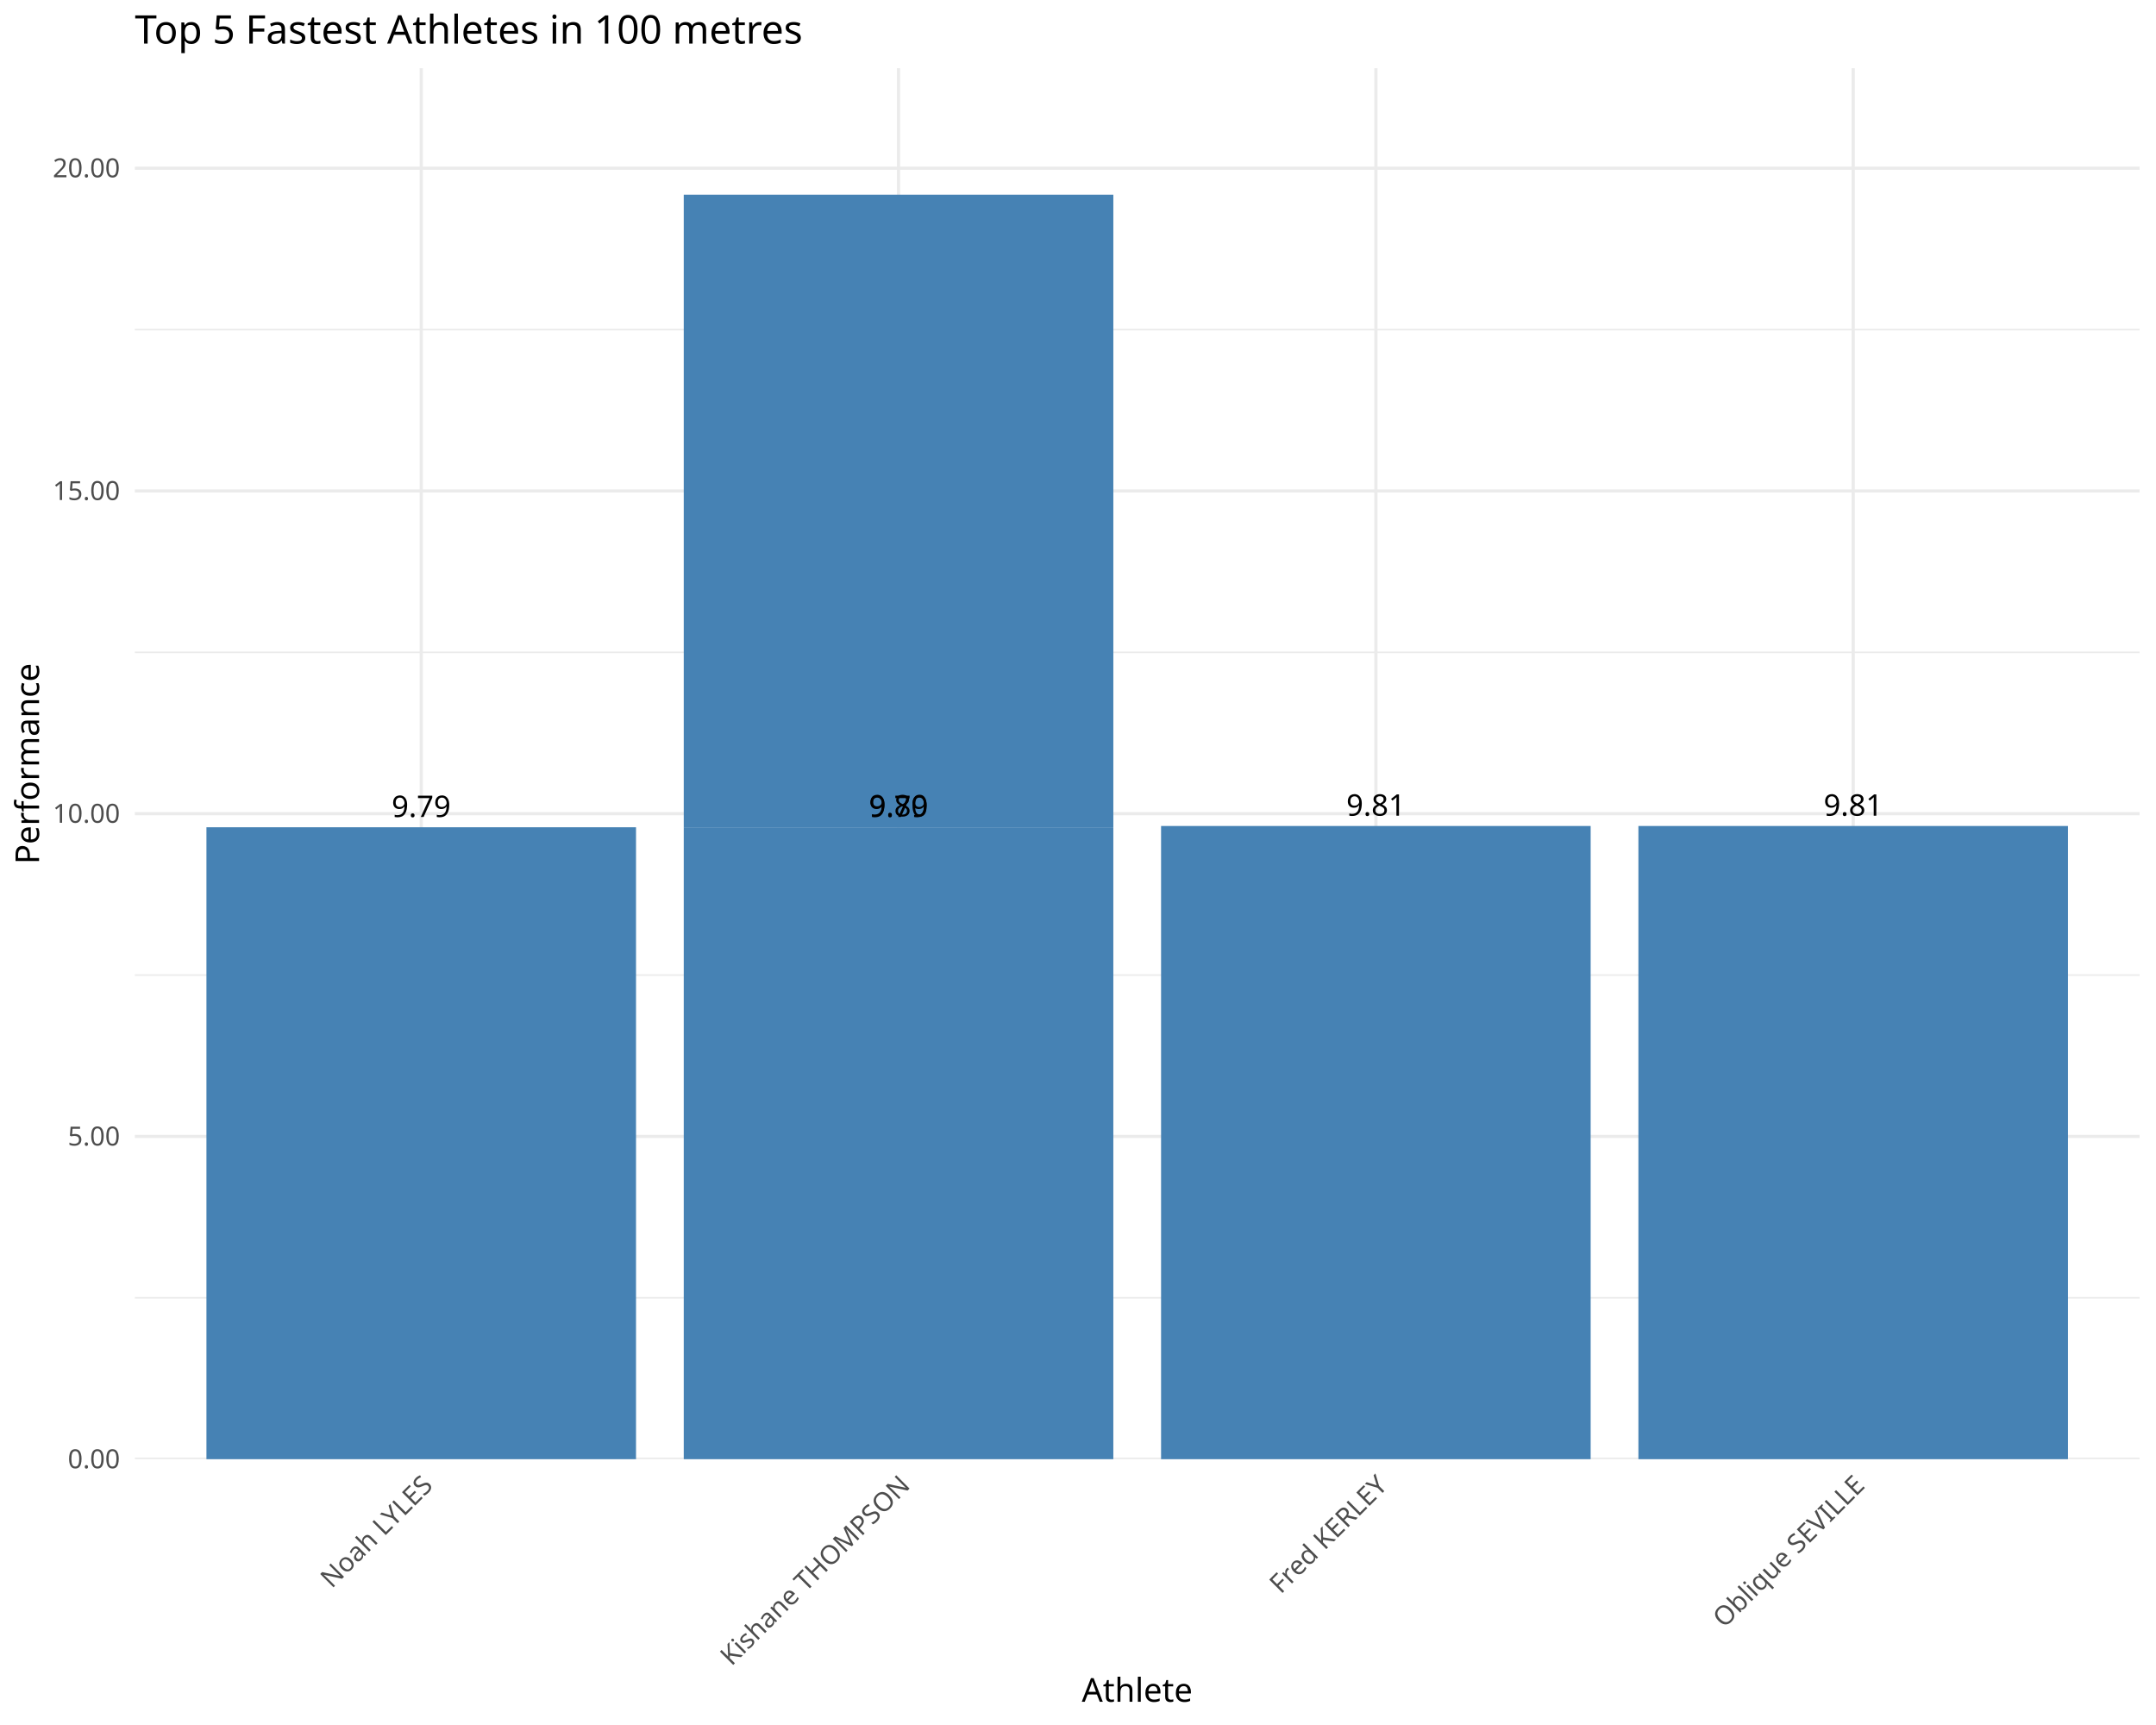
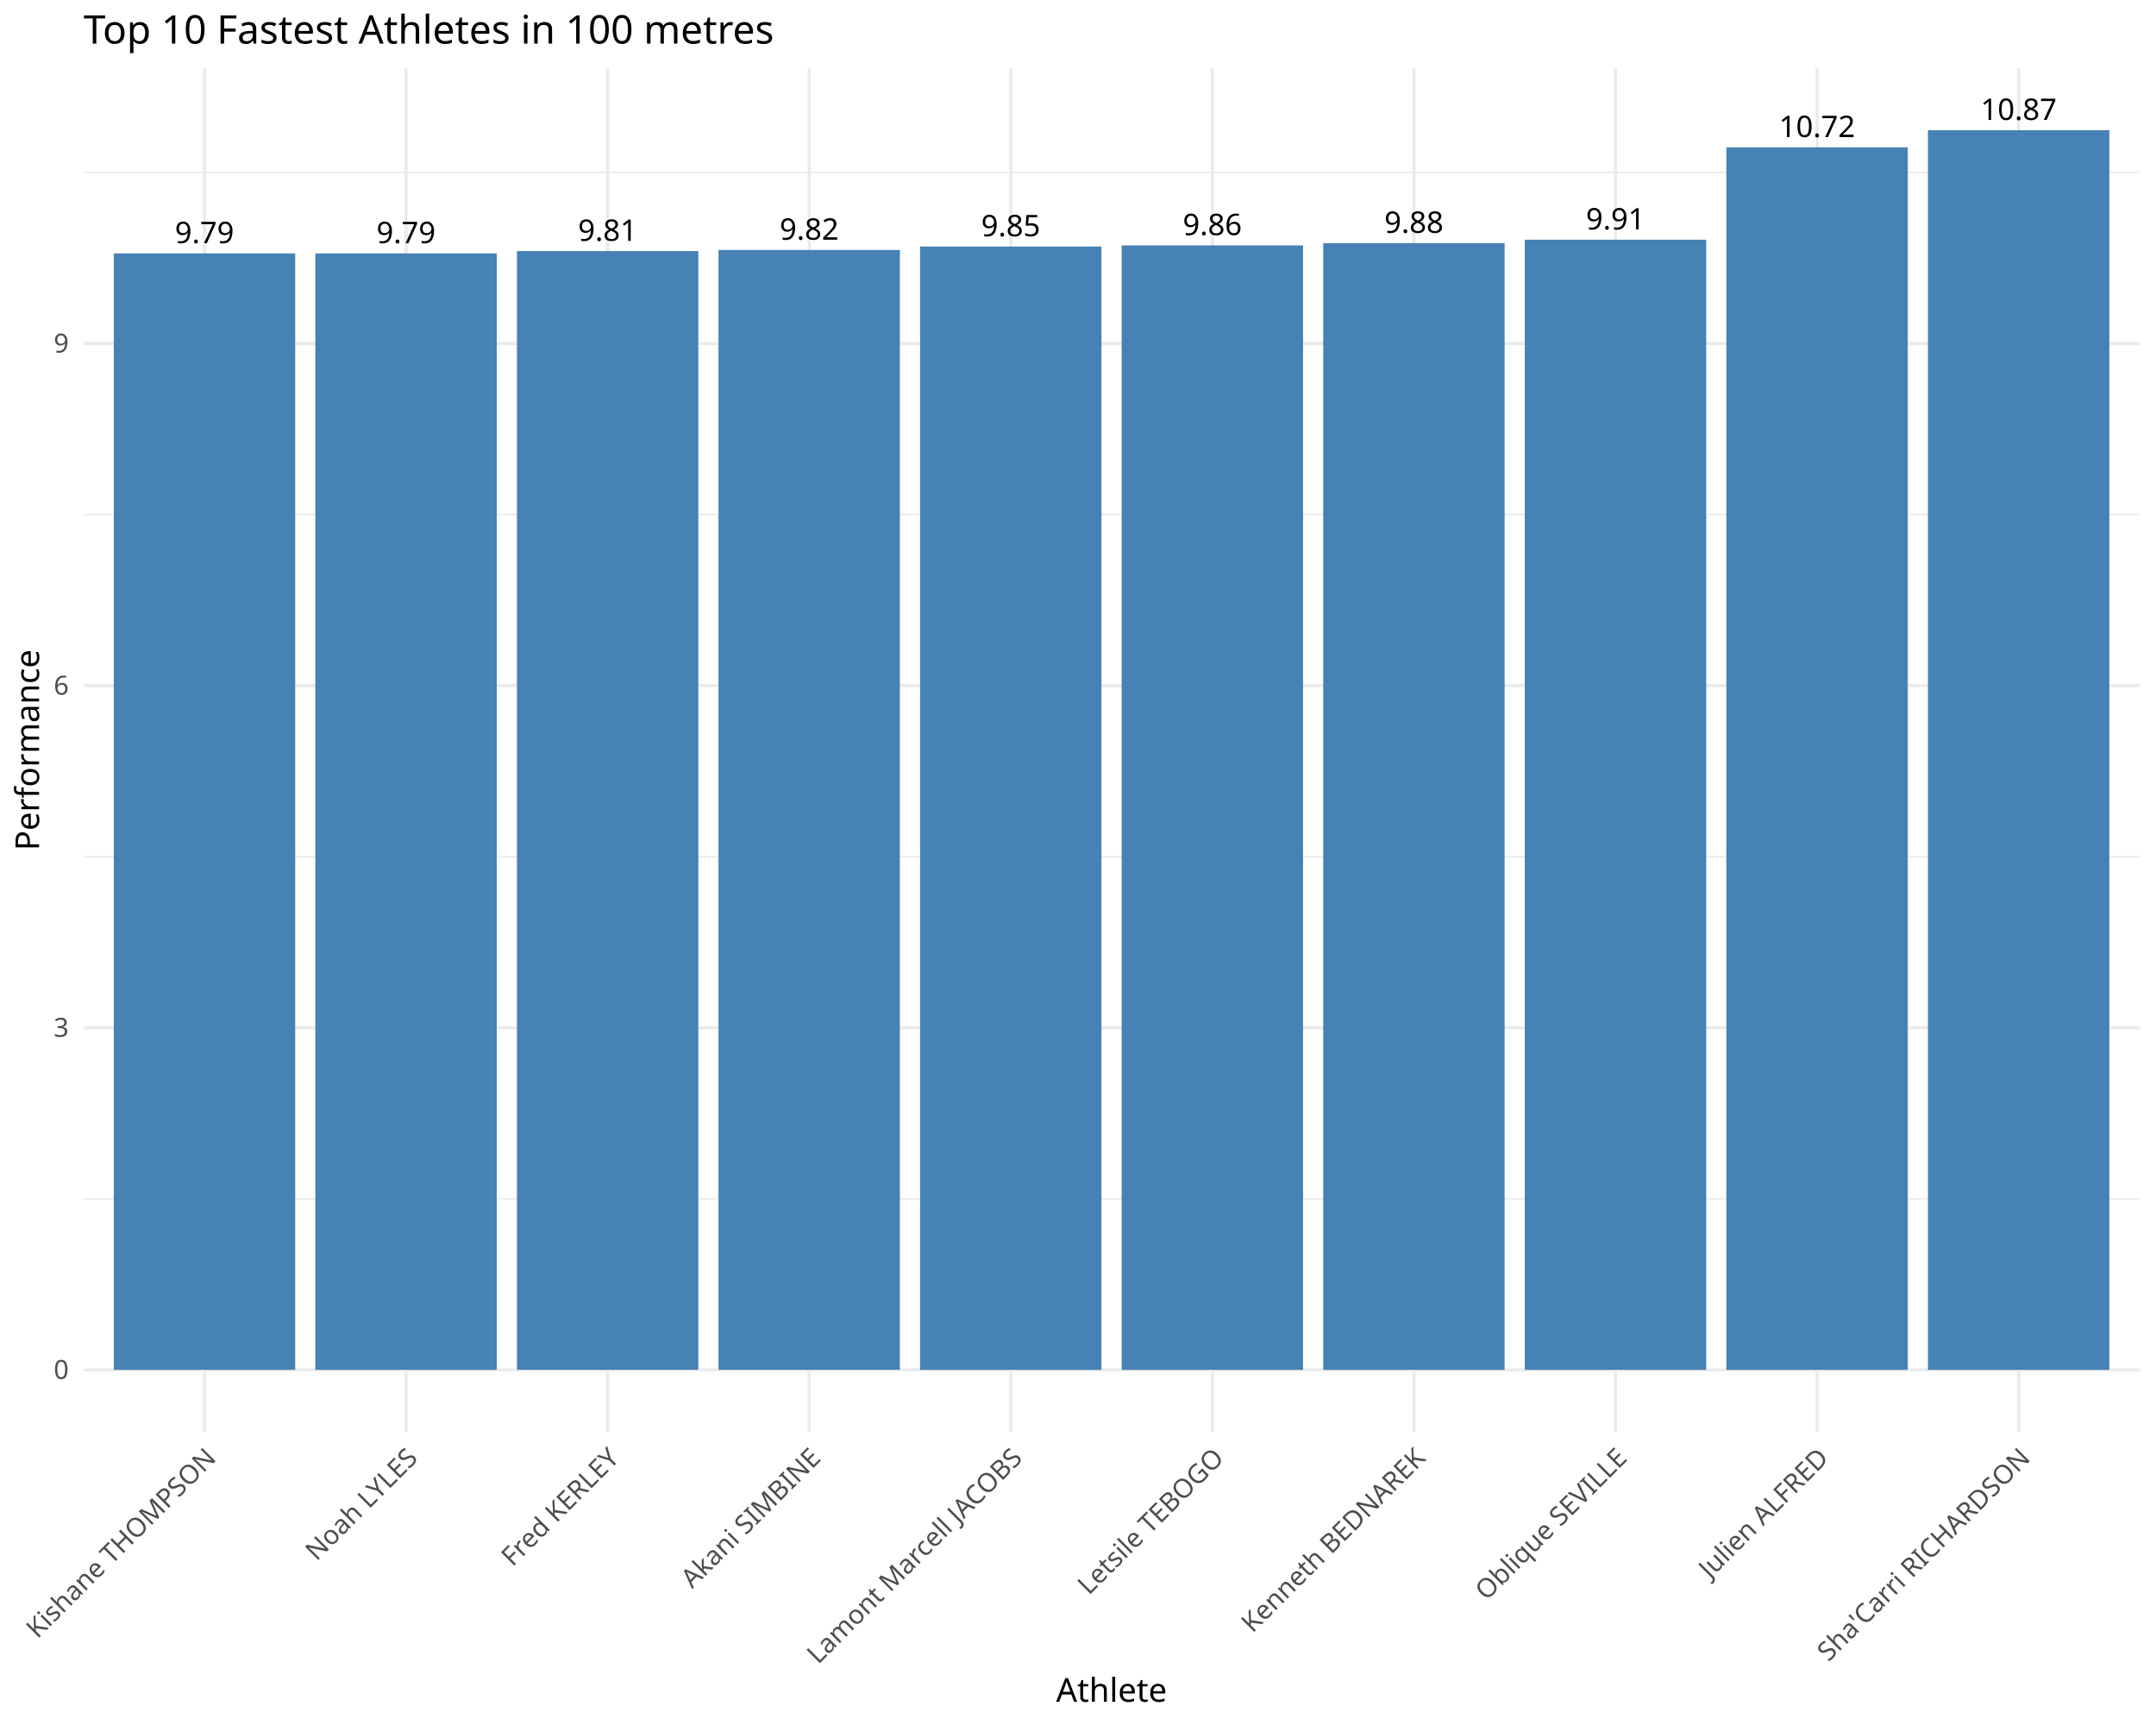
<svg xmlns="http://www.w3.org/2000/svg" class="svglite" data-engine-version="2.0" width="720.00pt" height="576.00pt" viewBox="0 0 720.00 576.00">
  <defs>
    <style type="text/css">
    .svglite line, .svglite polyline, .svglite polygon, .svglite path, .svglite rect, .svglite circle {
      fill: none;
      stroke: #000000;
      stroke-linecap: round;
      stroke-linejoin: round;
      stroke-miterlimit: 10.00;
    }
  </style>
  </defs>
  <rect width="100%" height="100%" style="stroke: none; fill: #FFFFFF;" />
  <defs>
    <clipPath id="cpMC4wMHw3MjAuMDB8MC4wMHw1NzYuMDA=">
      <rect x="0.00" y="0.00" width="720.00" height="576.00" />
    </clipPath>
  </defs>
  <g clip-path="url(#cpMC4wMHw3MjAuMDB8MC4wMHw1NzYuMDA=)">
</g>
  <defs>
-     <clipPath id="cpNDUuMDN8NzE0LjUyfDIyLjc4fDQ4Ny4yNA==">
-       <rect x="45.03" y="22.78" width="669.49" height="464.45" />
+     <clipPath id="cpMjcuOTB8NzE0LjUyfDIyLjc4fDQ3OC4xMA==">
+       <rect x="27.90" y="22.78" width="686.62" height="455.32" />
    </clipPath>
  </defs>
-   <g clip-path="url(#cpNDUuMDN8NzE0LjUyfDIyLjc4fDQ4Ny4yNA==)">
-     <polyline points="45.03,433.35 714.52,433.35 " style="stroke-width: 0.53; stroke: #EBEBEB; stroke-linecap: butt;" />
-     <polyline points="45.03,325.59 714.52,325.59 " style="stroke-width: 0.53; stroke: #EBEBEB; stroke-linecap: butt;" />
-     <polyline points="45.03,217.82 714.52,217.82 " style="stroke-width: 0.53; stroke: #EBEBEB; stroke-linecap: butt;" />
-     <polyline points="45.03,110.05 714.52,110.05 " style="stroke-width: 0.53; stroke: #EBEBEB; stroke-linecap: butt;" />
-     <polyline points="45.03,487.24 714.52,487.24 " style="stroke-width: 1.07; stroke: #EBEBEB; stroke-linecap: butt;" />
-     <polyline points="45.03,379.47 714.52,379.47 " style="stroke-width: 1.07; stroke: #EBEBEB; stroke-linecap: butt;" />
-     <polyline points="45.03,271.70 714.52,271.70 " style="stroke-width: 1.07; stroke: #EBEBEB; stroke-linecap: butt;" />
-     <polyline points="45.03,163.94 714.52,163.94 " style="stroke-width: 1.07; stroke: #EBEBEB; stroke-linecap: butt;" />
-     <polyline points="45.03,56.17 714.52,56.17 " style="stroke-width: 1.07; stroke: #EBEBEB; stroke-linecap: butt;" />
-     <polyline points="140.67,487.24 140.67,22.78 " style="stroke-width: 1.07; stroke: #EBEBEB; stroke-linecap: butt;" />
-     <polyline points="300.07,487.24 300.07,22.78 " style="stroke-width: 1.07; stroke: #EBEBEB; stroke-linecap: butt;" />
-     <polyline points="459.48,487.24 459.48,22.78 " style="stroke-width: 1.07; stroke: #EBEBEB; stroke-linecap: butt;" />
-     <polyline points="618.88,487.24 618.88,22.78 " style="stroke-width: 1.07; stroke: #EBEBEB; stroke-linecap: butt;" />
-     <rect x="68.94" y="276.23" width="143.46" height="211.01" style="stroke-width: 1.07; stroke: none; stroke-linecap: butt; stroke-linejoin: miter; fill: #4682B4;" />
-     <rect x="228.34" y="276.23" width="143.46" height="211.01" style="stroke-width: 1.07; stroke: none; stroke-linecap: butt; stroke-linejoin: miter; fill: #4682B4;" />
-     <rect x="228.34" y="65.01" width="143.46" height="211.22" style="stroke-width: 1.07; stroke: none; stroke-linecap: butt; stroke-linejoin: miter; fill: #4682B4;" />
-     <rect x="547.15" y="275.80" width="143.46" height="211.44" style="stroke-width: 1.07; stroke: none; stroke-linecap: butt; stroke-linejoin: miter; fill: #4682B4;" />
-     <rect x="387.74" y="275.80" width="143.46" height="211.44" style="stroke-width: 1.07; stroke: none; stroke-linecap: butt; stroke-linejoin: miter; fill: #4682B4;" />
-     <text x="140.67" y="272.80" text-anchor="middle" style="font-size: 9.96px; font-family: sans;" textLength="19.38px" lengthAdjust="spacingAndGlyphs">9.79</text>
-     <text x="300.07" y="272.80" text-anchor="middle" style="font-size: 9.96px; font-family: sans;" textLength="19.38px" lengthAdjust="spacingAndGlyphs">9.79</text>
-     <text x="300.07" y="272.59" text-anchor="middle" style="font-size: 9.96px; font-family: sans;" textLength="19.38px" lengthAdjust="spacingAndGlyphs">9.80</text>
-     <text x="618.88" y="272.37" text-anchor="middle" style="font-size: 9.96px; font-family: sans;" textLength="19.38px" lengthAdjust="spacingAndGlyphs">9.81</text>
-     <text x="459.48" y="272.37" text-anchor="middle" style="font-size: 9.96px; font-family: sans;" textLength="19.38px" lengthAdjust="spacingAndGlyphs">9.81</text>
+   <g clip-path="url(#cpMjcuOTB8NzE0LjUyfDIyLjc4fDQ3OC4xMA==)">
+     <polyline points="27.90,400.29 714.52,400.29 " style="stroke-width: 0.53; stroke: #EBEBEB; stroke-linecap: butt;" />
+     <polyline points="27.90,286.05 714.52,286.05 " style="stroke-width: 0.53; stroke: #EBEBEB; stroke-linecap: butt;" />
+     <polyline points="27.90,171.81 714.52,171.81 " style="stroke-width: 0.53; stroke: #EBEBEB; stroke-linecap: butt;" />
+     <polyline points="27.90,57.57 714.52,57.57 " style="stroke-width: 0.53; stroke: #EBEBEB; stroke-linecap: butt;" />
+     <polyline points="27.90,457.41 714.52,457.41 " style="stroke-width: 1.07; stroke: #EBEBEB; stroke-linecap: butt;" />
+     <polyline points="27.90,343.17 714.52,343.17 " style="stroke-width: 1.07; stroke: #EBEBEB; stroke-linecap: butt;" />
+     <polyline points="27.90,228.93 714.52,228.93 " style="stroke-width: 1.07; stroke: #EBEBEB; stroke-linecap: butt;" />
+     <polyline points="27.90,114.69 714.52,114.69 " style="stroke-width: 1.07; stroke: #EBEBEB; stroke-linecap: butt;" />
+     <polyline points="68.29,478.10 68.29,22.78 " style="stroke-width: 1.07; stroke: #EBEBEB; stroke-linecap: butt;" />
+     <polyline points="135.60,478.10 135.60,22.78 " style="stroke-width: 1.07; stroke: #EBEBEB; stroke-linecap: butt;" />
+     <polyline points="202.92,478.10 202.92,22.78 " style="stroke-width: 1.07; stroke: #EBEBEB; stroke-linecap: butt;" />
+     <polyline points="270.24,478.10 270.24,22.78 " style="stroke-width: 1.07; stroke: #EBEBEB; stroke-linecap: butt;" />
+     <polyline points="337.55,478.10 337.55,22.78 " style="stroke-width: 1.07; stroke: #EBEBEB; stroke-linecap: butt;" />
+     <polyline points="404.87,478.10 404.87,22.78 " style="stroke-width: 1.07; stroke: #EBEBEB; stroke-linecap: butt;" />
+     <polyline points="472.18,478.10 472.18,22.78 " style="stroke-width: 1.07; stroke: #EBEBEB; stroke-linecap: butt;" />
+     <polyline points="539.50,478.10 539.50,22.78 " style="stroke-width: 1.07; stroke: #EBEBEB; stroke-linecap: butt;" />
+     <polyline points="606.82,478.10 606.82,22.78 " style="stroke-width: 1.07; stroke: #EBEBEB; stroke-linecap: butt;" />
+     <polyline points="674.13,478.10 674.13,22.78 " style="stroke-width: 1.07; stroke: #EBEBEB; stroke-linecap: butt;" />
+     <rect x="105.31" y="84.61" width="60.58" height="372.80" style="stroke-width: 1.07; stroke: none; stroke-linecap: butt; stroke-linejoin: miter; fill: #4682B4;" />
+     <rect x="38.00" y="84.61" width="60.58" height="372.80" style="stroke-width: 1.07; stroke: none; stroke-linecap: butt; stroke-linejoin: miter; fill: #4682B4;" />
+     <rect x="172.63" y="83.84" width="60.58" height="373.56" style="stroke-width: 1.07; stroke: none; stroke-linecap: butt; stroke-linejoin: miter; fill: #4682B4;" />
+     <rect x="239.94" y="83.46" width="60.58" height="373.94" style="stroke-width: 1.07; stroke: none; stroke-linecap: butt; stroke-linejoin: miter; fill: #4682B4;" />
+     <rect x="307.26" y="82.32" width="60.58" height="375.09" style="stroke-width: 1.07; stroke: none; stroke-linecap: butt; stroke-linejoin: miter; fill: #4682B4;" />
+     <rect x="374.58" y="81.94" width="60.58" height="375.47" style="stroke-width: 1.07; stroke: none; stroke-linecap: butt; stroke-linejoin: miter; fill: #4682B4;" />
+     <rect x="441.89" y="81.18" width="60.58" height="376.23" style="stroke-width: 1.07; stroke: none; stroke-linecap: butt; stroke-linejoin: miter; fill: #4682B4;" />
+     <rect x="509.21" y="80.04" width="60.58" height="377.37" style="stroke-width: 1.07; stroke: none; stroke-linecap: butt; stroke-linejoin: miter; fill: #4682B4;" />
+     <rect x="576.52" y="49.19" width="60.58" height="408.22" style="stroke-width: 1.07; stroke: none; stroke-linecap: butt; stroke-linejoin: miter; fill: #4682B4;" />
+     <rect x="643.84" y="43.48" width="60.58" height="413.93" style="stroke-width: 1.07; stroke: none; stroke-linecap: butt; stroke-linejoin: miter; fill: #4682B4;" />
+     <text x="135.60" y="81.18" text-anchor="middle" style="font-size: 9.96px; font-family: sans;" textLength="19.38px" lengthAdjust="spacingAndGlyphs">9.79</text>
+     <text x="68.29" y="81.18" text-anchor="middle" style="font-size: 9.96px; font-family: sans;" textLength="19.38px" lengthAdjust="spacingAndGlyphs">9.79</text>
+     <text x="202.92" y="80.42" text-anchor="middle" style="font-size: 9.96px; font-family: sans;" textLength="19.38px" lengthAdjust="spacingAndGlyphs">9.81</text>
+     <text x="270.24" y="80.04" text-anchor="middle" style="font-size: 9.96px; font-family: sans;" textLength="19.38px" lengthAdjust="spacingAndGlyphs">9.82</text>
+     <text x="337.55" y="78.89" text-anchor="middle" style="font-size: 9.96px; font-family: sans;" textLength="19.38px" lengthAdjust="spacingAndGlyphs">9.85</text>
+     <text x="404.87" y="78.51" text-anchor="middle" style="font-size: 9.96px; font-family: sans;" textLength="19.38px" lengthAdjust="spacingAndGlyphs">9.86</text>
+     <text x="472.18" y="77.75" text-anchor="middle" style="font-size: 9.96px; font-family: sans;" textLength="19.38px" lengthAdjust="spacingAndGlyphs">9.88</text>
+     <text x="539.50" y="76.61" text-anchor="middle" style="font-size: 9.96px; font-family: sans;" textLength="19.38px" lengthAdjust="spacingAndGlyphs">9.91</text>
+     <text x="606.82" y="45.77" text-anchor="middle" style="font-size: 9.96px; font-family: sans;" textLength="24.92px" lengthAdjust="spacingAndGlyphs">10.72</text>
+     <text x="674.13" y="40.05" text-anchor="middle" style="font-size: 9.96px; font-family: sans;" textLength="24.92px" lengthAdjust="spacingAndGlyphs">10.87</text>
  </g>
  <g clip-path="url(#cpMC4wMHw3MjAuMDB8MC4wMHw1NzYuMDA=)">
-     <text x="40.10" y="490.27" text-anchor="end" style="font-size: 8.80px; fill: #4D4D4D; font-family: sans;" textLength="17.13px" lengthAdjust="spacingAndGlyphs">0.00</text>
-     <text x="40.10" y="382.50" text-anchor="end" style="font-size: 8.80px; fill: #4D4D4D; font-family: sans;" textLength="17.13px" lengthAdjust="spacingAndGlyphs">5.00</text>
-     <text x="40.10" y="274.73" text-anchor="end" style="font-size: 8.80px; fill: #4D4D4D; font-family: sans;" textLength="22.02px" lengthAdjust="spacingAndGlyphs">10.00</text>
-     <text x="40.10" y="166.96" text-anchor="end" style="font-size: 8.80px; fill: #4D4D4D; font-family: sans;" textLength="22.02px" lengthAdjust="spacingAndGlyphs">15.00</text>
-     <text x="40.10" y="59.20" text-anchor="end" style="font-size: 8.80px; fill: #4D4D4D; font-family: sans;" textLength="22.02px" lengthAdjust="spacingAndGlyphs">20.00</text>
-     <text transform="translate(144.95,496.45) rotate(-45)" text-anchor="end" style="font-size: 8.80px; fill: #4D4D4D; font-family: sans;" textLength="50.89px" lengthAdjust="spacingAndGlyphs">Noah LYLES</text>
-     <text transform="translate(304.35,496.45) rotate(-45)" text-anchor="end" style="font-size: 8.80px; fill: #4D4D4D; font-family: sans;" textLength="85.11px" lengthAdjust="spacingAndGlyphs">Kishane THOMPSON</text>
-     <text transform="translate(463.76,496.45) rotate(-45)" text-anchor="end" style="font-size: 8.80px; fill: #4D4D4D; font-family: sans;" textLength="55.28px" lengthAdjust="spacingAndGlyphs">Fred KERLEY</text>
-     <text transform="translate(623.16,496.45) rotate(-45)" text-anchor="end" style="font-size: 8.80px; fill: #4D4D4D; font-family: sans;" textLength="68.50px" lengthAdjust="spacingAndGlyphs">Oblique SEVILLE</text>
-     <text x="379.77" y="568.24" text-anchor="middle" style="font-size: 11.00px; font-family: sans;" textLength="34.25px" lengthAdjust="spacingAndGlyphs">Athlete</text>
-     <text transform="translate(13.05,255.01) rotate(-90)" text-anchor="middle" style="font-size: 11.00px; font-family: sans;" textLength="62.98px" lengthAdjust="spacingAndGlyphs">Performance</text>
-     <text x="45.03" y="14.56" style="font-size: 13.20px; font-family: sans;" textLength="215.73px" lengthAdjust="spacingAndGlyphs">Top 5 Fastest Athletes in 100 metres</text>
+     <text x="22.97" y="460.44" text-anchor="end" style="font-size: 8.80px; fill: #4D4D4D; font-family: sans;" textLength="4.89px" lengthAdjust="spacingAndGlyphs">0</text>
+     <text x="22.97" y="346.20" text-anchor="end" style="font-size: 8.80px; fill: #4D4D4D; font-family: sans;" textLength="4.89px" lengthAdjust="spacingAndGlyphs">3</text>
+     <text x="22.97" y="231.96" text-anchor="end" style="font-size: 8.80px; fill: #4D4D4D; font-family: sans;" textLength="4.89px" lengthAdjust="spacingAndGlyphs">6</text>
+     <text x="22.97" y="117.72" text-anchor="end" style="font-size: 8.80px; fill: #4D4D4D; font-family: sans;" textLength="4.89px" lengthAdjust="spacingAndGlyphs">9</text>
+     <text transform="translate(72.57,487.32) rotate(-45)" text-anchor="end" style="font-size: 8.80px; fill: #4D4D4D; font-family: sans;" textLength="85.11px" lengthAdjust="spacingAndGlyphs">Kishane THOMPSON</text>
+     <text transform="translate(139.89,487.32) rotate(-45)" text-anchor="end" style="font-size: 8.80px; fill: #4D4D4D; font-family: sans;" textLength="50.89px" lengthAdjust="spacingAndGlyphs">Noah LYLES</text>
+     <text transform="translate(207.20,487.32) rotate(-45)" text-anchor="end" style="font-size: 8.80px; fill: #4D4D4D; font-family: sans;" textLength="55.28px" lengthAdjust="spacingAndGlyphs">Fred KERLEY</text>
+     <text transform="translate(274.52,487.32) rotate(-45)" text-anchor="end" style="font-size: 8.80px; fill: #4D4D4D; font-family: sans;" textLength="60.66px" lengthAdjust="spacingAndGlyphs">Akani SIMBINE</text>
+     <text transform="translate(341.83,487.32) rotate(-45)" text-anchor="end" style="font-size: 8.80px; fill: #4D4D4D; font-family: sans;" textLength="97.83px" lengthAdjust="spacingAndGlyphs">Lamont Marcell JACOBS</text>
+     <text transform="translate(409.15,487.32) rotate(-45)" text-anchor="end" style="font-size: 8.80px; fill: #4D4D4D; font-family: sans;" textLength="65.55px" lengthAdjust="spacingAndGlyphs">Letsile TEBOGO</text>
+     <text transform="translate(476.47,487.32) rotate(-45)" text-anchor="end" style="font-size: 8.80px; fill: #4D4D4D; font-family: sans;" textLength="83.66px" lengthAdjust="spacingAndGlyphs">Kenneth BEDNAREK</text>
+     <text transform="translate(543.78,487.32) rotate(-45)" text-anchor="end" style="font-size: 8.80px; fill: #4D4D4D; font-family: sans;" textLength="68.50px" lengthAdjust="spacingAndGlyphs">Oblique SEVILLE</text>
+     <text transform="translate(611.10,487.32) rotate(-45)" text-anchor="end" style="font-size: 8.80px; fill: #4D4D4D; font-family: sans;" textLength="60.17px" lengthAdjust="spacingAndGlyphs">Julien ALFRED</text>
+     <text transform="translate(678.41,487.32) rotate(-45)" text-anchor="end" style="font-size: 8.80px; fill: #4D4D4D; font-family: sans;" textLength="98.03px" lengthAdjust="spacingAndGlyphs">Sha'Carri RICHARDSON</text>
+     <text x="371.21" y="568.24" text-anchor="middle" style="font-size: 11.00px; font-family: sans;" textLength="34.25px" lengthAdjust="spacingAndGlyphs">Athlete</text>
+     <text transform="translate(13.05,250.44) rotate(-90)" text-anchor="middle" style="font-size: 11.00px; font-family: sans;" textLength="62.98px" lengthAdjust="spacingAndGlyphs">Performance</text>
+     <text x="27.90" y="14.56" style="font-size: 13.20px; font-family: sans;" textLength="223.07px" lengthAdjust="spacingAndGlyphs">Top 10 Fastest Athletes in 100 metres</text>
  </g>
</svg>
